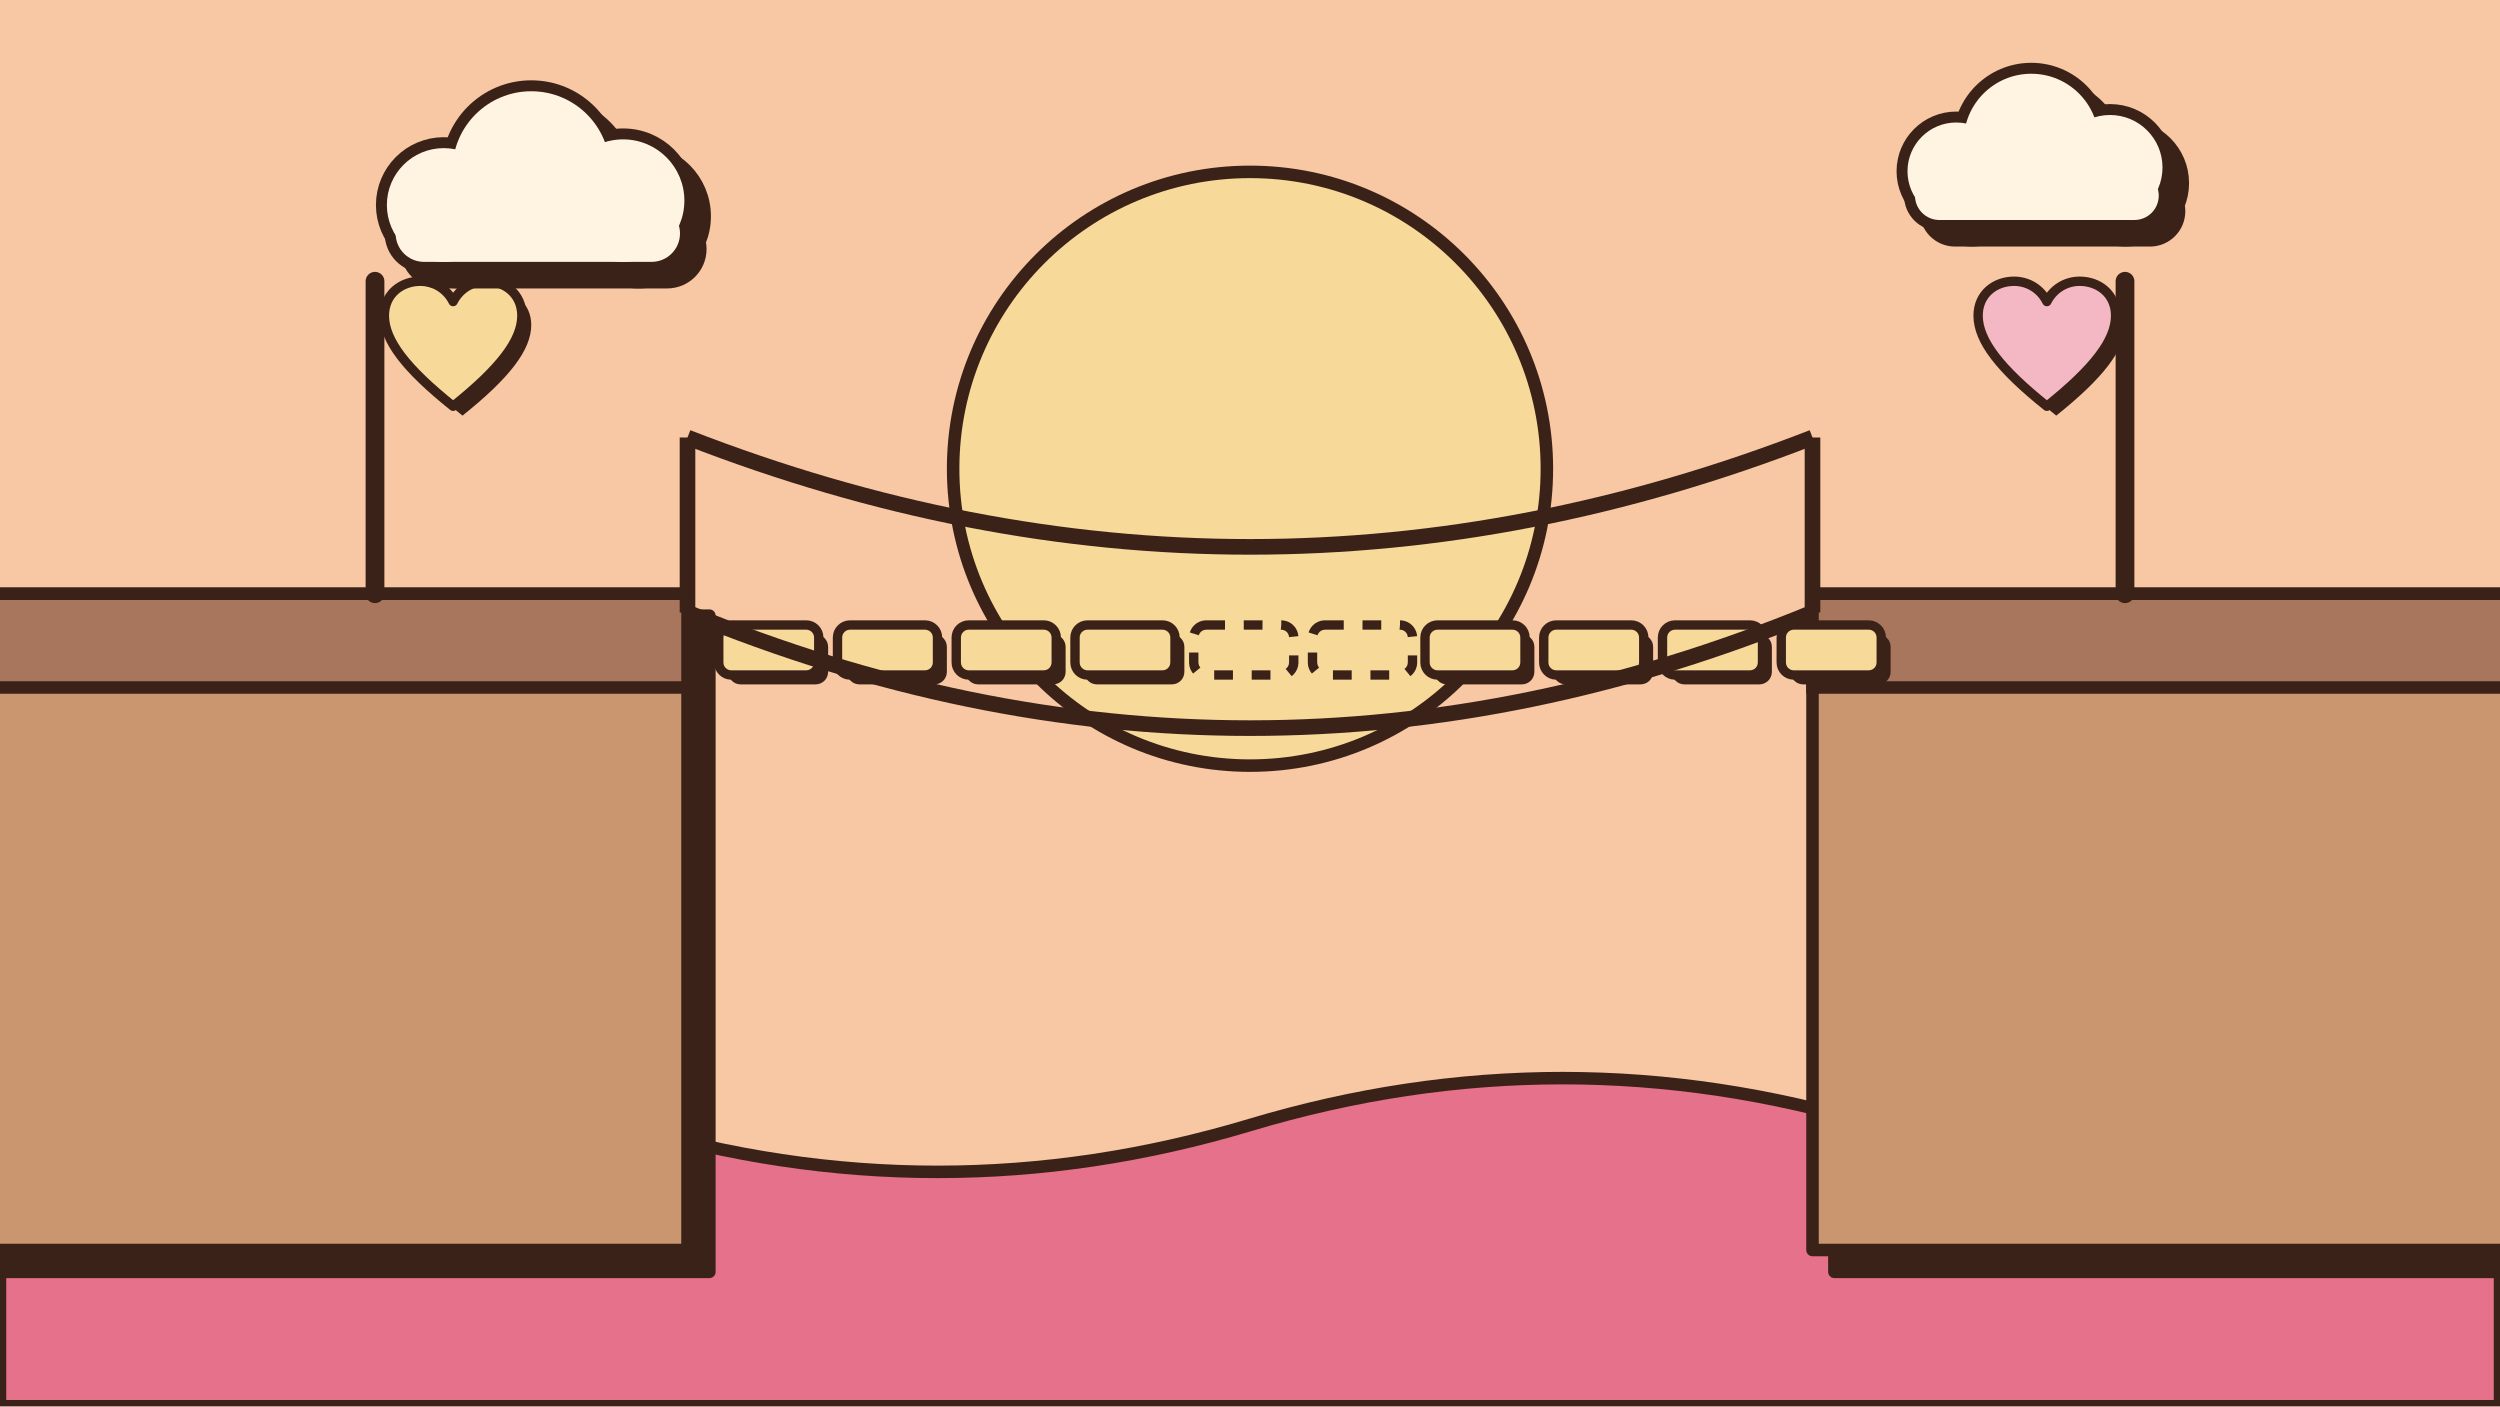
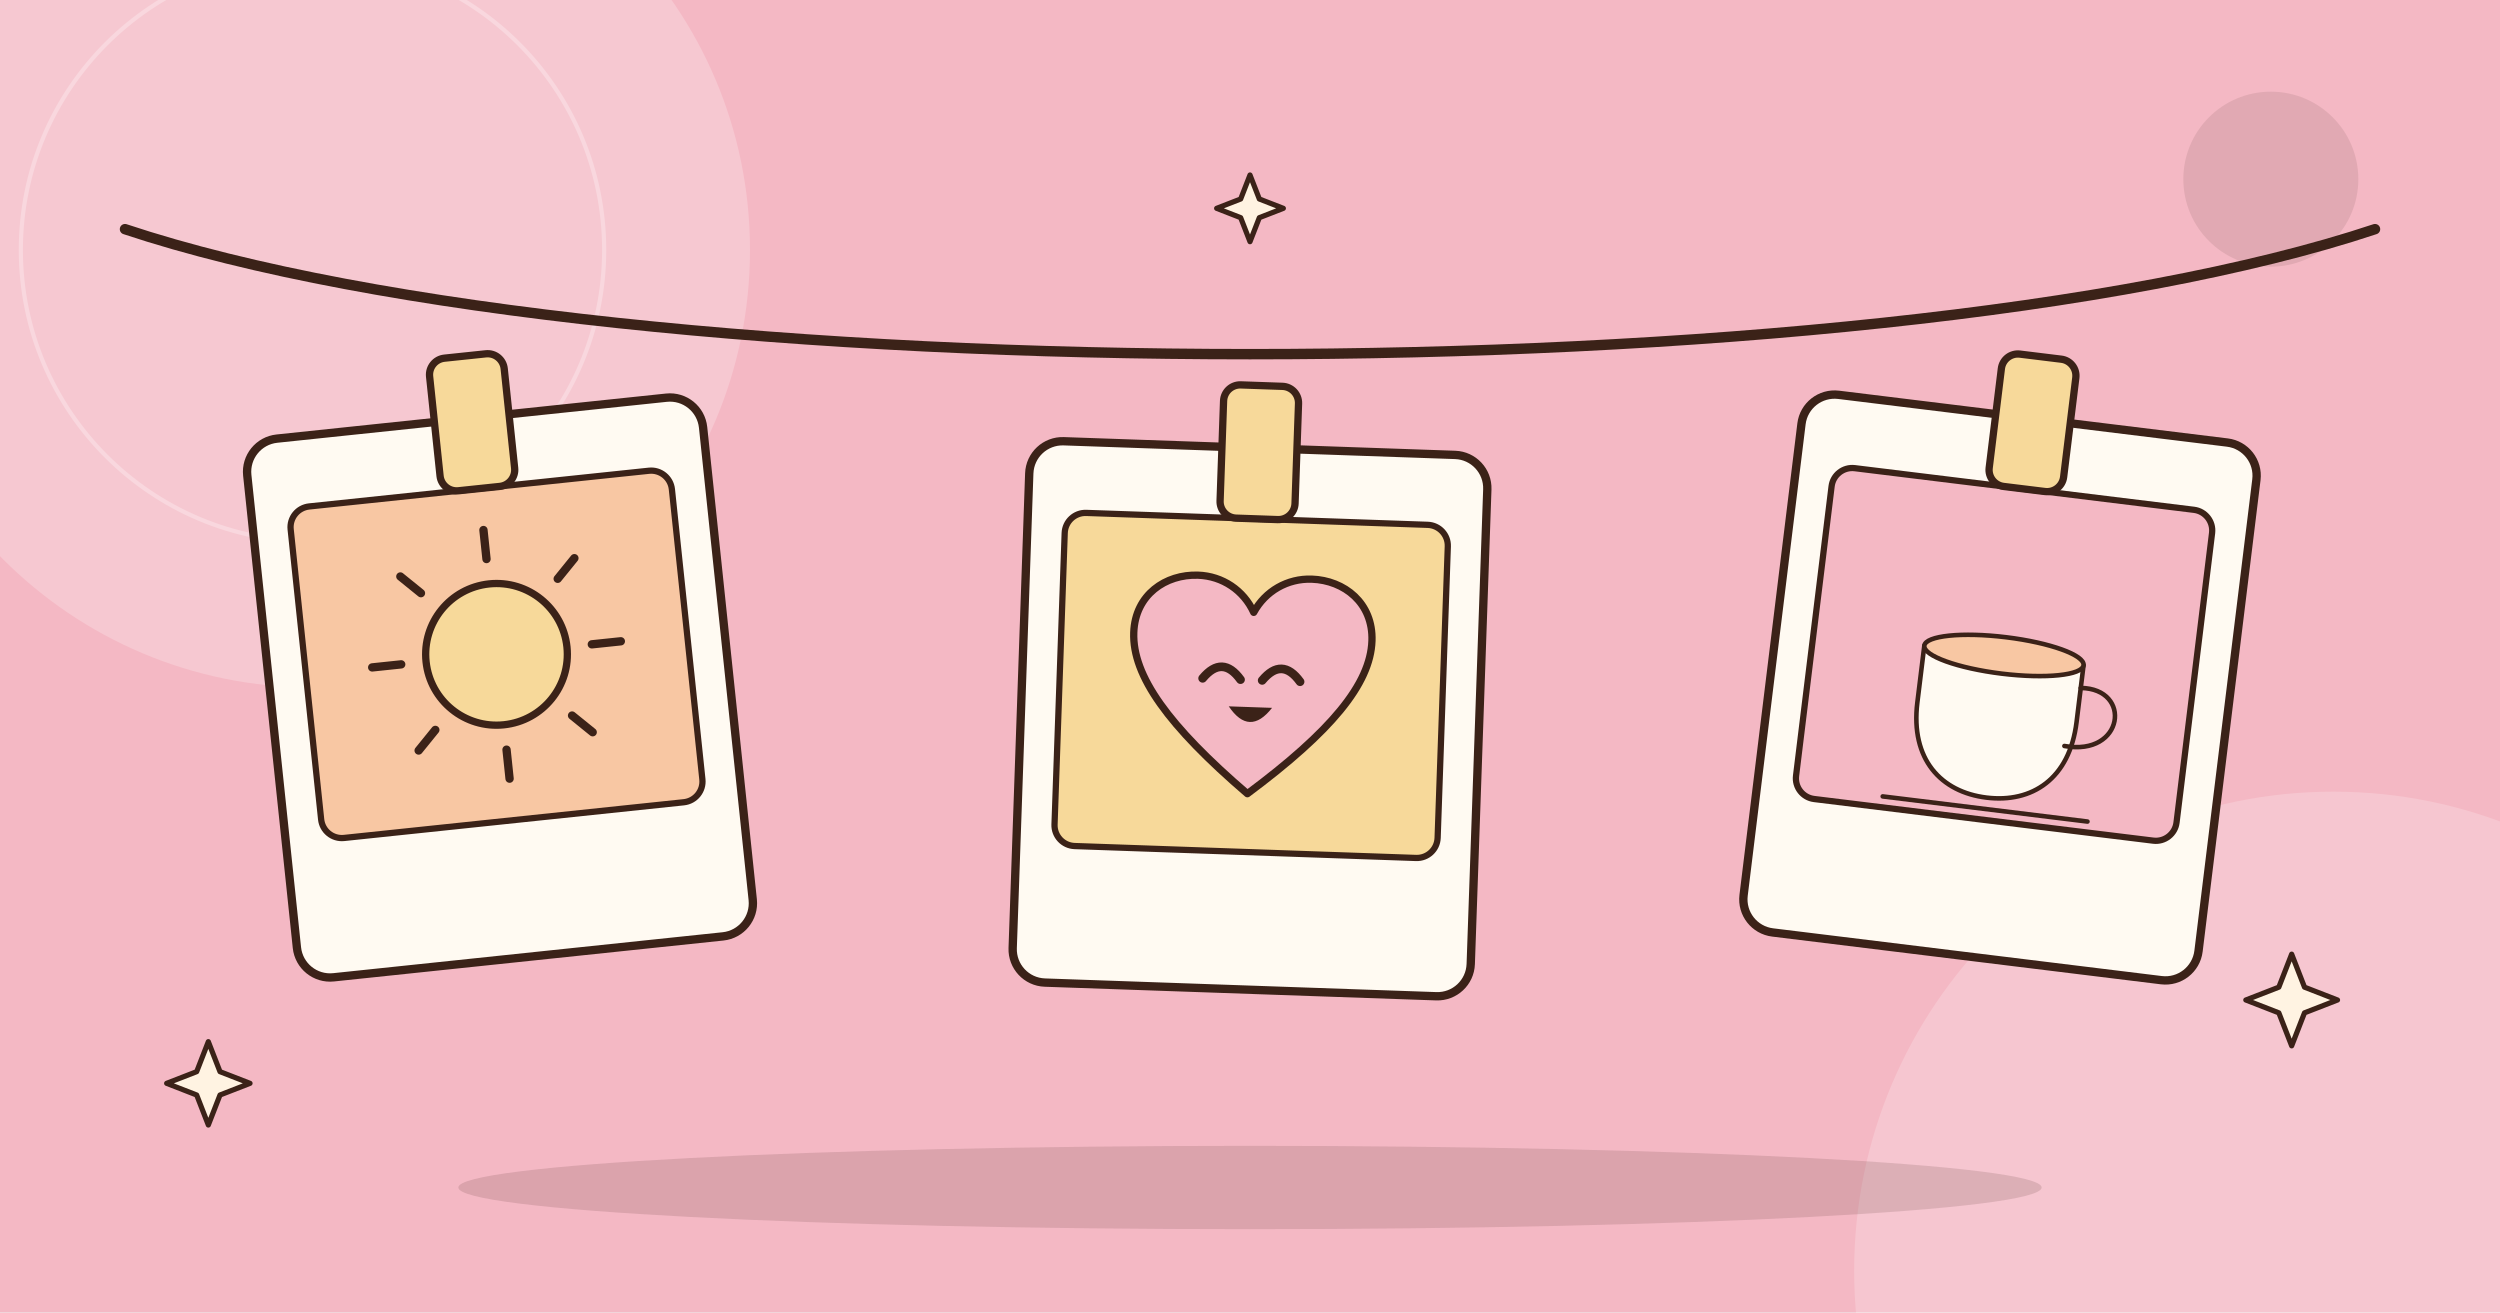
- <svg xmlns="http://www.w3.org/2000/svg" viewBox="0 0 800 450" preserveAspectRatio="xMidYMid slice">
-   <rect width="800" height="450" fill="#f8c7a3" />
-   <circle cx="400" cy="150" r="95" fill="#f7d99a" stroke="#3b2218" stroke-width="4" />
-   <path d="M0 360 Q100 330 200 360 T400 360 T600 360 T800 360 V450 H0Z" fill="#e5718a" stroke="#3b2218" stroke-width="4" />
-   <g transform="">
-     <path d="M-10 190 H220 V400 H-10Z" transform="translate(7 7)" fill="#3b2218" stroke="#3b2218" stroke-width="4" stroke-linejoin="round" />
-     <path d="M-10 190 H220 V400 H-10Z" fill="#c9966f" stroke="#3b2218" stroke-width="4" stroke-linejoin="round" />
+ <svg xmlns="http://www.w3.org/2000/svg" viewBox="0 0 1200 630" width="1200" height="630" role="img" aria-hidden="true">
+   <rect width="1200" height="630" fill="#f4b8c4" />
+   <circle cx="150" cy="120" r="210" fill="#fff" fill-opacity=".22" />
+   <circle cx="150" cy="120" r="140" fill="none" stroke="#fff" stroke-opacity=".28" stroke-width="2" />
+   <circle cx="1090" cy="86" r="42" fill="#3b2218" fill-opacity=".10" />
+   <circle cx="1120" cy="610" r="230" fill="#fff" fill-opacity=".2" />
+   <ellipse cx="600" cy="570" rx="380" ry="20" fill="#3b2218" fill-opacity=".14" />
+   <path d="M60 110 C300 190 900 190 1140 110" fill="none" stroke="#3b2218" stroke-opacity="1" stroke-width="5" stroke-linecap="round" stroke-linejoin="round" />
+   <g transform="rotate(-6 240 330)">
+     <rect x="130" y="200" width="220" height="260" rx="16" fill="#fffaf2" fill-opacity="1" stroke="#3b2218" stroke-width="4" />
+     <rect x="148" y="234" width="184" height="160" rx="10" fill="#f8c7a3" fill-opacity="1" stroke="#3b2218" stroke-width="3" />
+     <circle cx="240" cy="314" r="34" fill="#f7d99a" stroke="#3b2218" stroke-width="3.5" />
+     <path d="M286 314 L300 314" fill="none" stroke="#3b2218" stroke-opacity="1" stroke-width="4" stroke-linecap="round" stroke-linejoin="round" />
+     <path d="M273 347 L282 356" fill="none" stroke="#3b2218" stroke-opacity="1" stroke-width="4" stroke-linecap="round" stroke-linejoin="round" />
+     <path d="M240 360 L240 374" fill="none" stroke="#3b2218" stroke-opacity="1" stroke-width="4" stroke-linecap="round" stroke-linejoin="round" />
+     <path d="M207 347 L198 356" fill="none" stroke="#3b2218" stroke-opacity="1" stroke-width="4" stroke-linecap="round" stroke-linejoin="round" />
+     <path d="M194 314 L180 314" fill="none" stroke="#3b2218" stroke-opacity="1" stroke-width="4" stroke-linecap="round" stroke-linejoin="round" />
+     <path d="M207 281 L198 272" fill="none" stroke="#3b2218" stroke-opacity="1" stroke-width="4" stroke-linecap="round" stroke-linejoin="round" />
+     <path d="M240 268 L240 254" fill="none" stroke="#3b2218" stroke-opacity="1" stroke-width="4" stroke-linecap="round" stroke-linejoin="round" />
+     <path d="M273 281 L282 272" fill="none" stroke="#3b2218" stroke-opacity="1" stroke-width="4" stroke-linecap="round" stroke-linejoin="round" />
+     <rect x="222" y="170" width="36" height="64" rx="8" fill="#f7d99a" fill-opacity="1" stroke="#3b2218" stroke-width="3.5" />
  </g>
-   <g transform="">
-     <path d="M580 190 H810 V400 H580Z" transform="translate(7 7)" fill="#3b2218" stroke="#3b2218" stroke-width="4" stroke-linejoin="round" />
-     <path d="M580 190 H810 V400 H580Z" fill="#c9966f" stroke="#3b2218" stroke-width="4" stroke-linejoin="round" />
+   <g transform="rotate(2 600 345)">
+     <rect x="490" y="215" width="220" height="260" rx="16" fill="#fffaf2" fill-opacity="1" stroke="#3b2218" stroke-width="4" />
+     <rect x="508" y="249" width="184" height="160" rx="10" fill="#f7d99a" fill-opacity="1" stroke="#3b2218" stroke-width="3" />
+     <g transform="translate(600 329) rotate(0) scale(1.3) translate(-50 -48)">
+       <path d="M50 88 C20 64 6 46 6 30 C6 16 17 8 29 8 C38 8 46 13 50 21 C54 13 62 8 71 8 C83 8 94 16 94 30 C94 46 80 64 50 88 Z" fill="#f4b8c4" stroke="#3b2218" stroke-width="2.69" stroke-linejoin="round" />
+       <path d="M32 46 q7 -9 14 0 M54 46 q7 -9 14 0" fill="none" stroke="#3b2218" stroke-width="3.2" stroke-linecap="round" />
+       <path d="M42 56 q8 11 16 0 Z" fill="#3b2218" />
+     </g>
+     <rect x="582" y="185" width="36" height="64" rx="8" fill="#f7d99a" fill-opacity="1" stroke="#3b2218" stroke-width="3.5" />
  </g>
-   <rect x="-10" y="190" width="230" height="30" fill="#a8765c" stroke="#3b2218" stroke-width="4" />
-   <rect x="580" y="190" width="230" height="30" fill="#a8765c" stroke="#3b2218" stroke-width="4" />
-   <g transform="">
-     <rect x="233" y="203" width="32" height="16" rx="4" fill="#3b2218" />
-     <rect x="230" y="200" width="32" height="16" rx="4" fill="#f7d99a" stroke="#3b2218" stroke-width="3" />
+   <g transform="rotate(7 960 330)">
+     <rect x="850" y="200" width="220" height="260" rx="16" fill="#fffaf2" fill-opacity="1" stroke="#3b2218" stroke-width="4" />
+     <rect x="868" y="234" width="184" height="160" rx="10" fill="#f4b8c4" fill-opacity="1" stroke="#3b2218" stroke-width="3" />
+     <g transform="translate(960 320) scale(0.55)">
+       <path d="M-70 -10 H70 V40 C70 90 40 115 0 115 C-40 115 -70 90 -70 40 Z" fill="#fffaf2" stroke="#3b2218" stroke-opacity="1" stroke-width="4" stroke-linecap="round" stroke-linejoin="round" />
+       <ellipse cx="0" cy="-10" rx="70" ry="16" fill="#f8c7a3" stroke="#3b2218" stroke-width="4" />
+       <path d="M70 10 C115 5 115 65 62 62" fill="none" stroke="#3b2218" stroke-opacity="1" stroke-width="4" stroke-linecap="round" stroke-linejoin="round" />
+       <path d="M-90 125 H90" fill="none" stroke="#3b2218" stroke-opacity="1" stroke-width="4" stroke-linecap="round" stroke-linejoin="round" />
+     </g>
+     <rect x="942" y="170" width="36" height="64" rx="8" fill="#f7d99a" fill-opacity="1" stroke="#3b2218" stroke-width="3.5" />
  </g>
-   <g transform="">
-     <rect x="271" y="203" width="32" height="16" rx="4" fill="#3b2218" />
-     <rect x="268" y="200" width="32" height="16" rx="4" fill="#f7d99a" stroke="#3b2218" stroke-width="3" />
-   </g>
-   <g transform="">
-     <rect x="309" y="203" width="32" height="16" rx="4" fill="#3b2218" />
-     <rect x="306" y="200" width="32" height="16" rx="4" fill="#f7d99a" stroke="#3b2218" stroke-width="3" />
-   </g>
-   <g transform="">
-     <rect x="347" y="203" width="32" height="16" rx="4" fill="#3b2218" />
-     <rect x="344" y="200" width="32" height="16" rx="4" fill="#f7d99a" stroke="#3b2218" stroke-width="3" />
-   </g>
-   <g transform="">
-     <rect x="459" y="203" width="32" height="16" rx="4" fill="#3b2218" />
-     <rect x="456" y="200" width="32" height="16" rx="4" fill="#f7d99a" stroke="#3b2218" stroke-width="3" />
-   </g>
-   <g transform="">
-     <rect x="497" y="203" width="32" height="16" rx="4" fill="#3b2218" />
-     <rect x="494" y="200" width="32" height="16" rx="4" fill="#f7d99a" stroke="#3b2218" stroke-width="3" />
-   </g>
-   <g transform="">
-     <rect x="535" y="203" width="32" height="16" rx="4" fill="#3b2218" />
-     <rect x="532" y="200" width="32" height="16" rx="4" fill="#f7d99a" stroke="#3b2218" stroke-width="3" />
-   </g>
-   <g transform="">
-     <rect x="573" y="203" width="32" height="16" rx="4" fill="#3b2218" />
-     <rect x="570" y="200" width="32" height="16" rx="4" fill="#f7d99a" stroke="#3b2218" stroke-width="3" />
-   </g>
-   <rect x="382" y="200" width="32" height="16" rx="4" fill="none" stroke="#3b2218" stroke-width="3" stroke-dasharray="6 6" />
-   <rect x="420" y="200" width="32" height="16" rx="4" fill="none" stroke="#3b2218" stroke-width="3" stroke-dasharray="6 6" />
-   <path d="M220 196 Q400 270 580 196" fill="none" stroke="#3b2218" stroke-width="5" />
-   <path d="M220 140 L220 196 M580 140 L580 196" stroke="#3b2218" stroke-width="5" />
-   <path d="M220 140 Q400 210 580 140" fill="none" stroke="#3b2218" stroke-width="5" />
-   <line x1="120" y1="190" x2="120" y2="90" stroke="#3b2218" stroke-width="6" stroke-linecap="round" />
-   <g transform="translate(120 86) rotate(0 50 44) scale(0.5)">
-     <path d="M50 88 C20 64 6 46 6 30 C6 16 17 8 29 8 C38 8 46 13 50 21 C54 13 62 8 71 8 C83 8 94 16 94 30 C94 46 80 64 50 88 Z" transform="translate(6.00 6.00)" fill="#3b2218" />
-     <path d="M50 88 C20 64 6 46 6 30 C6 16 17 8 29 8 C38 8 46 13 50 21 C54 13 62 8 71 8 C83 8 94 16 94 30 C94 46 80 64 50 88 Z" fill="#f7d99a" stroke="#3b2218" stroke-width="6.00" stroke-linejoin="round" />
-   </g>
-   <line x1="680" y1="190" x2="680" y2="90" stroke="#3b2218" stroke-width="6" stroke-linecap="round" />
-   <g transform="translate(630 86) rotate(0 50 44) scale(0.5)">
-     <path d="M50 88 C20 64 6 46 6 30 C6 16 17 8 29 8 C38 8 46 13 50 21 C54 13 62 8 71 8 C83 8 94 16 94 30 C94 46 80 64 50 88 Z" transform="translate(6.00 6.00)" fill="#3b2218" />
-     <path d="M50 88 C20 64 6 46 6 30 C6 16 17 8 29 8 C38 8 46 13 50 21 C54 13 62 8 71 8 C83 8 94 16 94 30 C94 46 80 64 50 88 Z" fill="#f4b8c4" stroke="#3b2218" stroke-width="6.00" stroke-linejoin="round" />
-   </g>
-   <g transform="translate(5 5)">
-     <circle cx="142.0" cy="65.6" r="18.2" fill="#3b2218" stroke="#3b2218" stroke-width="7.0" stroke-linejoin="round" />
-     <circle cx="170" cy="54.4" r="25.2" fill="#3b2218" stroke="#3b2218" stroke-width="7.0" stroke-linejoin="round" />
-     <circle cx="199.4" cy="64.2" r="19.6" fill="#3b2218" stroke="#3b2218" stroke-width="7.0" stroke-linejoin="round" />
-     <rect x="126.6" y="65.6" width="91.0" height="18.2" rx="9.1" fill="#3b2218" stroke="#3b2218" stroke-width="7.0" stroke-linejoin="round" />
-   </g>
-   <circle cx="142.0" cy="65.6" r="18.2" fill="#3b2218" stroke="#3b2218" stroke-width="7.0" stroke-linejoin="round" />
-   <circle cx="170" cy="54.4" r="25.2" fill="#3b2218" stroke="#3b2218" stroke-width="7.0" stroke-linejoin="round" />
-   <circle cx="199.4" cy="64.2" r="19.6" fill="#3b2218" stroke="#3b2218" stroke-width="7.0" stroke-linejoin="round" />
-   <rect x="126.6" y="65.6" width="91.0" height="18.2" rx="9.1" fill="#3b2218" stroke="#3b2218" stroke-width="7.0" stroke-linejoin="round" />
-   <circle cx="142.0" cy="65.6" r="18.2" fill="#fff3e2" />
-   <circle cx="170" cy="54.4" r="25.2" fill="#fff3e2" />
-   <circle cx="199.4" cy="64.2" r="19.6" fill="#fff3e2" />
-   <rect x="126.6" y="65.6" width="91.0" height="18.2" rx="9.1" fill="#fff3e2" />
-   <g transform="translate(5 5)">
-     <circle cx="626.0" cy="54.8" r="15.6" fill="#3b2218" stroke="#3b2218" stroke-width="7.0" stroke-linejoin="round" />
-     <circle cx="650" cy="45.2" r="21.6" fill="#3b2218" stroke="#3b2218" stroke-width="7.0" stroke-linejoin="round" />
-     <circle cx="675.2" cy="53.6" r="16.8" fill="#3b2218" stroke="#3b2218" stroke-width="7.0" stroke-linejoin="round" />
-     <rect x="612.8" y="54.8" width="78.0" height="15.6" rx="7.8" fill="#3b2218" stroke="#3b2218" stroke-width="7.0" stroke-linejoin="round" />
-   </g>
-   <circle cx="626.0" cy="54.8" r="15.6" fill="#3b2218" stroke="#3b2218" stroke-width="7.0" stroke-linejoin="round" />
-   <circle cx="650" cy="45.2" r="21.6" fill="#3b2218" stroke="#3b2218" stroke-width="7.0" stroke-linejoin="round" />
-   <circle cx="675.2" cy="53.6" r="16.8" fill="#3b2218" stroke="#3b2218" stroke-width="7.0" stroke-linejoin="round" />
-   <rect x="612.8" y="54.8" width="78.0" height="15.6" rx="7.8" fill="#3b2218" stroke="#3b2218" stroke-width="7.0" stroke-linejoin="round" />
-   <circle cx="626.0" cy="54.8" r="15.6" fill="#fff3e2" />
-   <circle cx="650" cy="45.2" r="21.6" fill="#fff3e2" />
-   <circle cx="675.2" cy="53.6" r="16.8" fill="#fff3e2" />
-   <rect x="612.8" y="54.8" width="78.0" height="15.6" rx="7.8" fill="#fff3e2" />
+   <path d="M100 500 L105.6 514.4 L120 520 L105.6 525.6 L100 540 L94.4 525.6 L80 520 L94.4 514.4 Z" fill="#fff3e2" stroke="#3b2218" stroke-width="2.5" stroke-linejoin="round" />
+   <path d="M1100 458 L1106.16 473.84 L1122 480 L1106.16 486.16 L1100 502 L1093.84 486.16 L1078 480 L1093.84 473.84 Z" fill="#fff3e2" stroke="#3b2218" stroke-width="2.5" stroke-linejoin="round" />
+   <path d="M600 84 L604.48 95.52 L616 100 L604.48 104.48 L600 116 L595.52 104.48 L584 100 L595.52 95.52 Z" fill="#fff3e2" stroke="#3b2218" stroke-width="2.5" stroke-linejoin="round" />
</svg>
